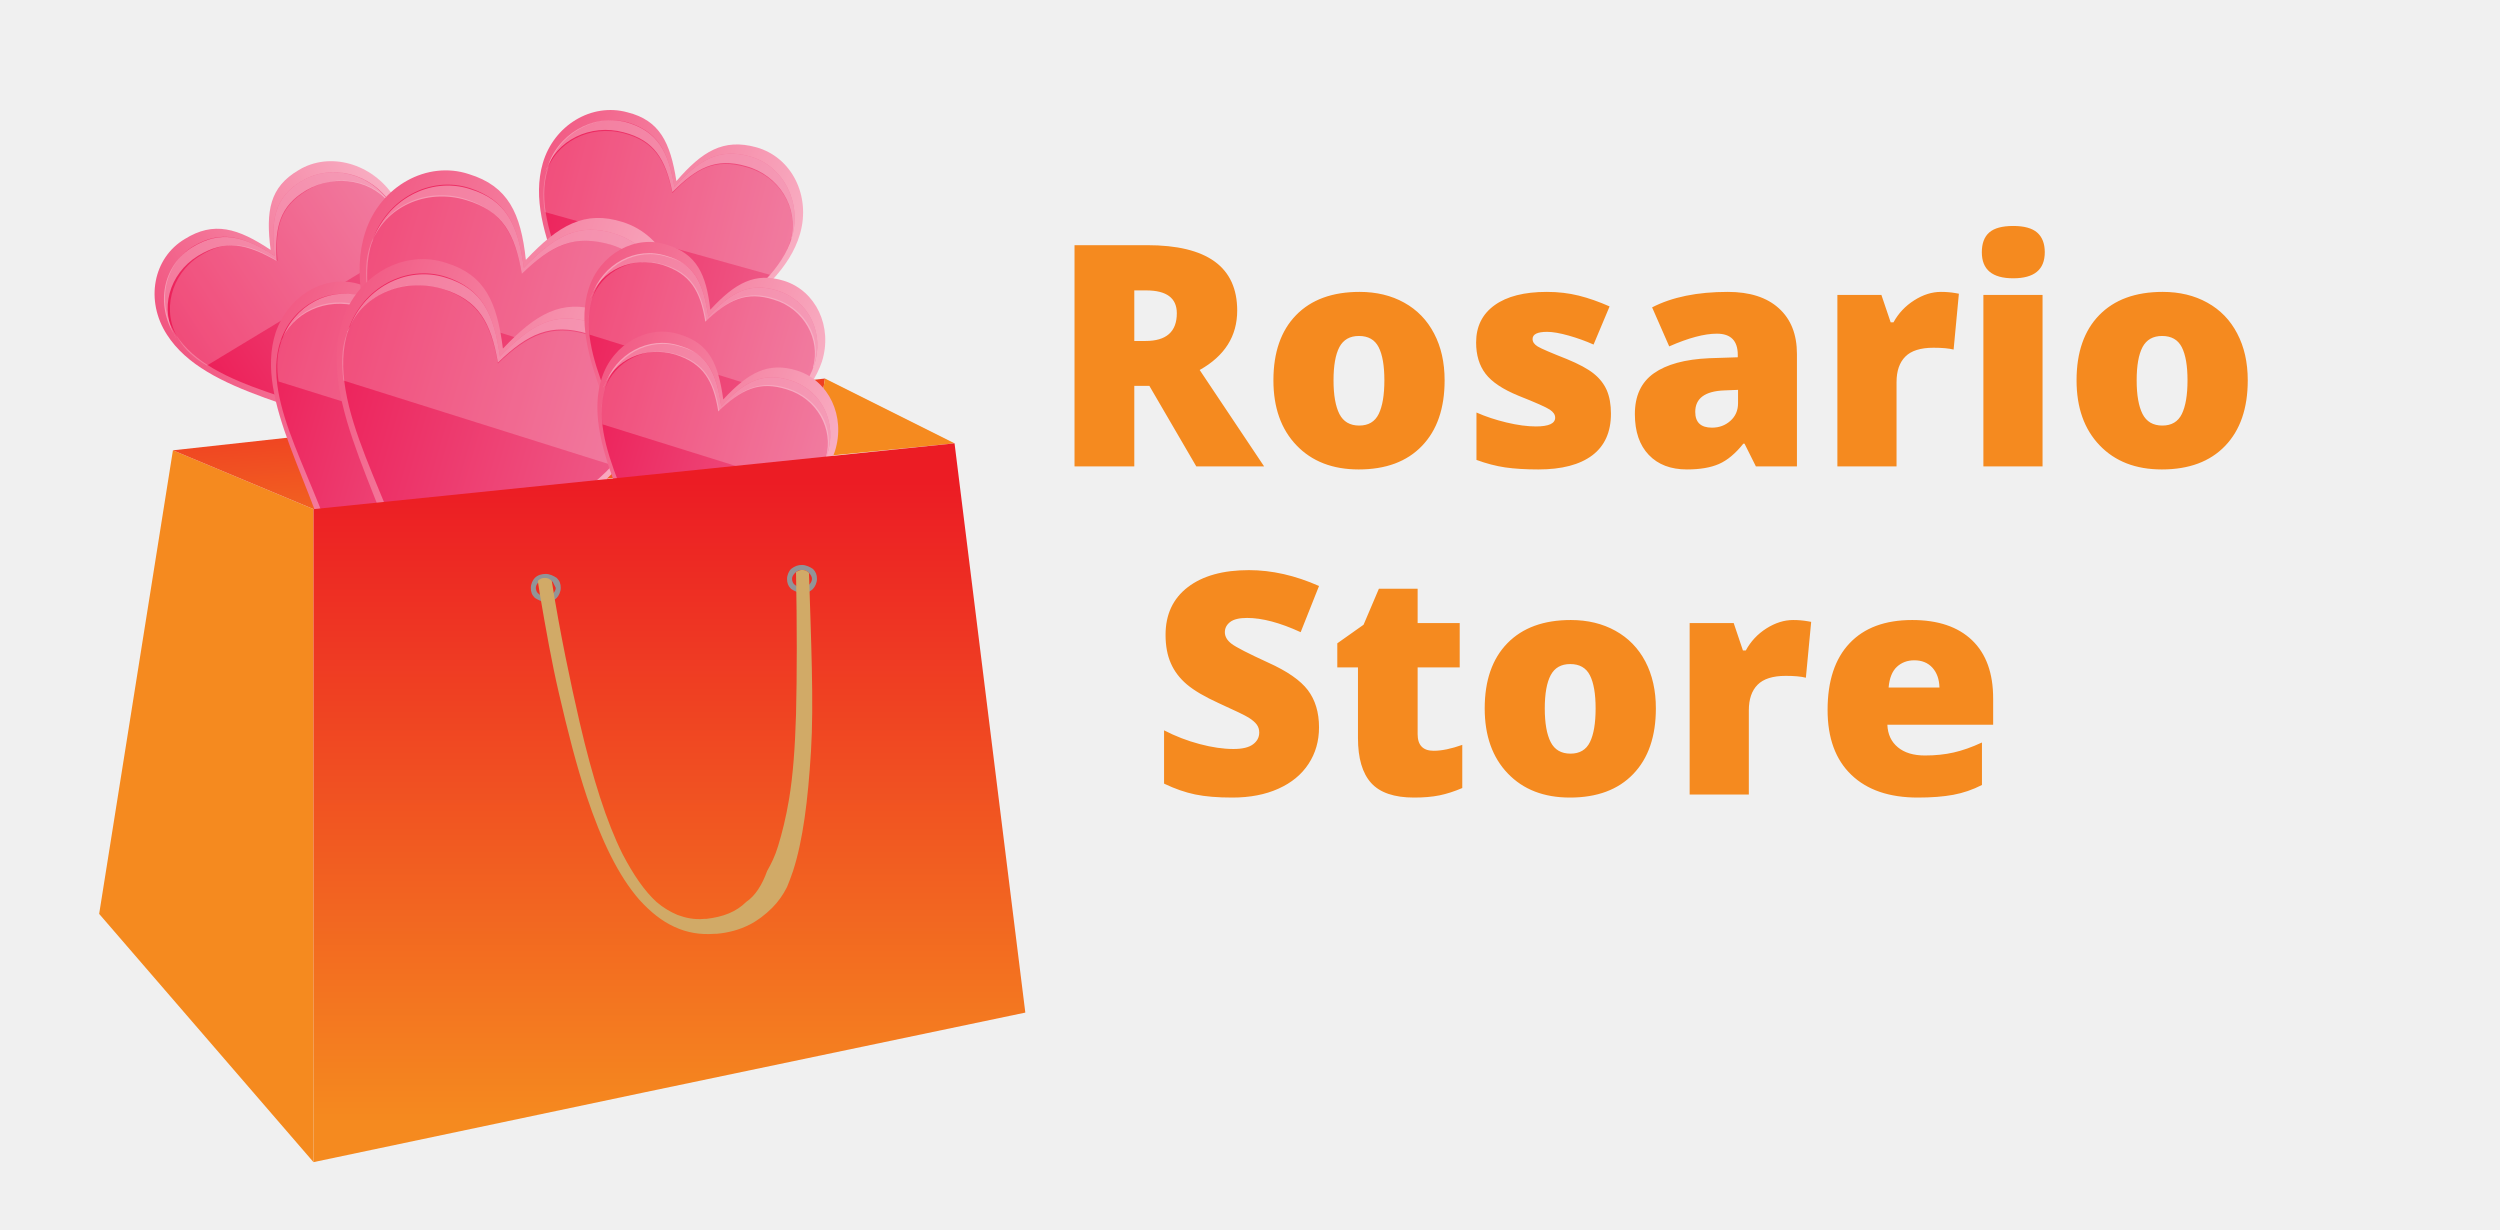
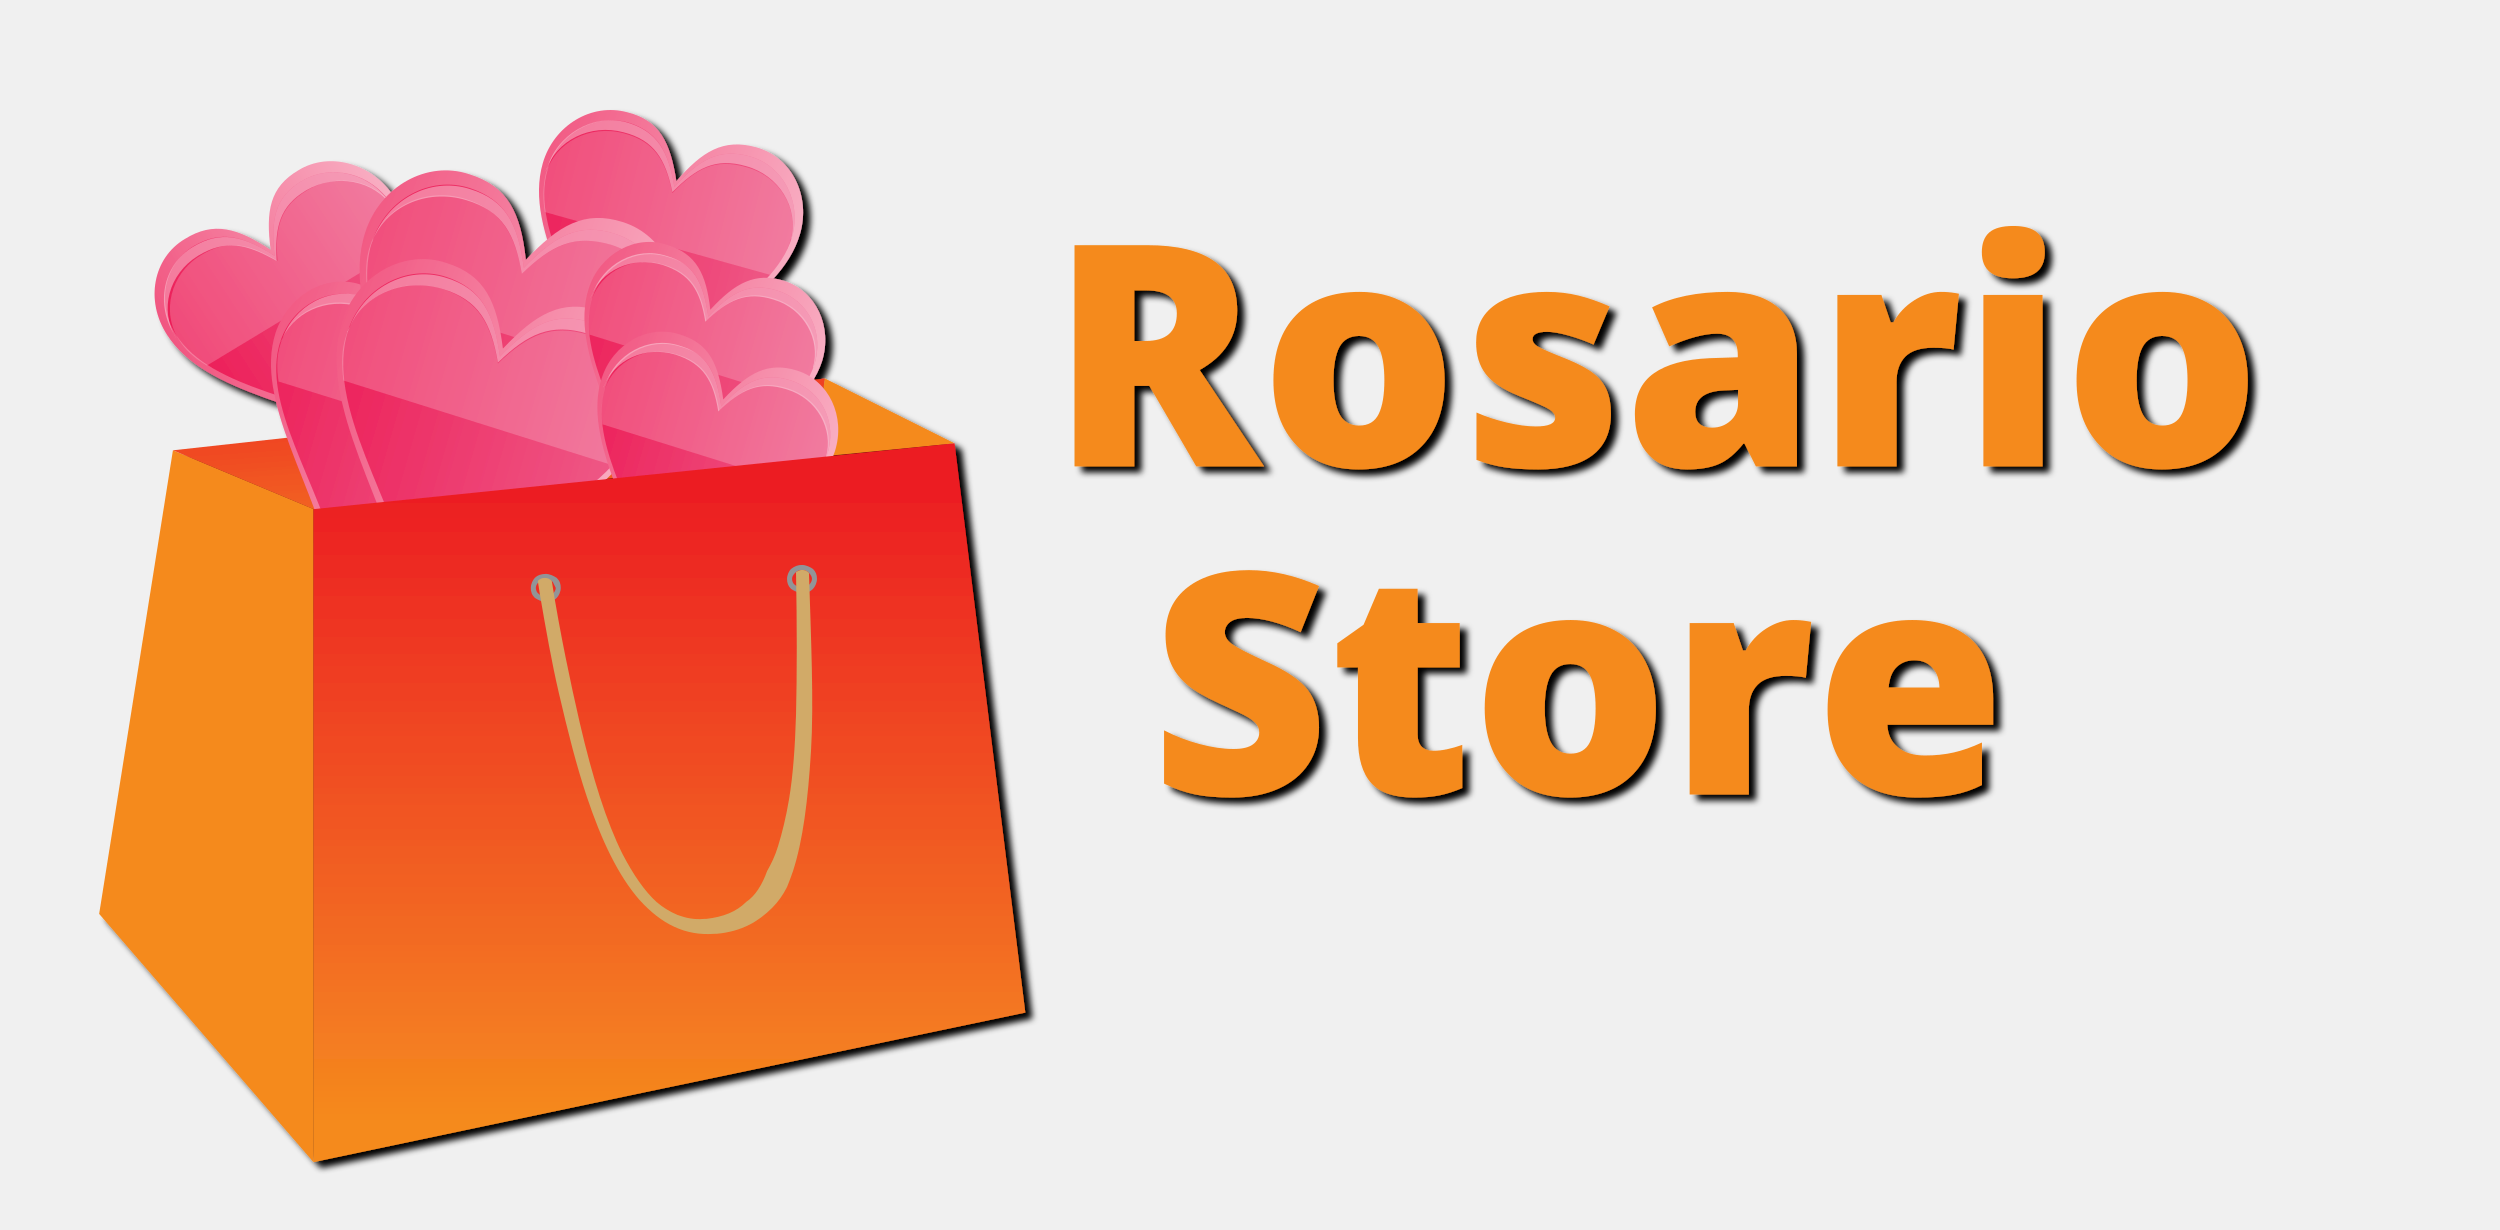
- <svg xmlns="http://www.w3.org/2000/svg" id="master-artboard" viewBox="0 0 419.465 206.223" version="1.1" x="0px" y="0px" style="enable-background:new 0 0 336 235.2;" width="419.465px" height="206.223px">
+ <svg xmlns="http://www.w3.org/2000/svg" id="master-artboard" viewBox="0 0 419.465 206.223" filter="drop-shadow(1.2px 1px 0.5px black)" version="1.1" x="0px" y="0px" style="enable-background:new 0 0 336 235.2;" width="419.465px" height="206.223px">
  <rect id="ee-background" x="0" y="0" width="419.465" height="206.223" style="fill: white; fill-opacity: 0; pointer-events: none;" />
  <g transform="matrix(1.672742, 0, 0, 1.672742, -814.2142, -137.3845)">
    <g transform="matrix(1, 0, 0, 1, 0, 0)">
      <path d="M 504.1 127.3 L 518.2 133.2 L 518.2 198.7 L 496.7 173.8 Z" class="st13" style="fill: rgb(245, 138, 31); stroke-opacity: 1;" />
      <g>
        <linearGradient id="SVGID_10_" gradientUnits="userSpaceOnUse" x1="489.823" y1="130.754" x2="551.17" y2="96.749">
          <stop offset="0" style="stop-color:#EC1651" />
          <stop offset="1" style="stop-color:#FFFFFF" />
        </linearGradient>
        <path class="st14" d="M513.9,107.2c-0.5-3.9-0.1-6.3,2.8-8c3.1-1.9,7.4-0.7,9.6,2.7c3.9,6.1,0,16,0.3,25.2     c-8.5-4.4-19.2-5.3-23.1-11.4c-2.2-3.4-1.4-7.7,1.8-9.6C508.2,104.3,510.6,105,513.9,107.2z" style="fill: url('#SVGID_10_'); stroke-opacity: 1;" />
        <linearGradient id="SVGID_11_" gradientUnits="userSpaceOnUse" x1="505.209" y1="123.552" x2="534.087" y2="104.797">
          <stop offset="0" style="stop-color:#EC1651" />
          <stop offset="1" style="stop-color:#EF6691" />
        </linearGradient>
        <path class="st15" d="M514.3,107.8c-0.4-3.6,0-5.9,2.7-7.5c3-1.8,7-0.8,9,2.3c3.6,5.6-0.2,14.9,0,23.4c-8-4-18-4.7-21.6-10.3     c-2-3.1-1.2-7.1,1.8-8.9C508.9,105.2,511.2,105.8,514.3,107.8z" style="fill: url('#SVGID_11_'); stroke-opacity: 1;" />
        <path class="st16" d="M514.3,107.8c-0.4-3.6,0-5.9,2.7-7.5c3-1.8,7-0.8,9,2.4c0,0.1,0.1,0.1,0.1,0.2c-1.8-2.7-5.6-3.4-8.6-1.7     c-2.7,1.6-3.2,3.7-3,7.1c-3-1.7-5.1-2.2-7.9-0.5c-2.9,1.8-3.9,5.4-2.2,8.2c0-0.1-0.1-0.1-0.1-0.2c-2-3.1-1.2-7.1,1.8-8.9     C508.9,105.2,511.2,105.8,514.3,107.8z" style="opacity: 0.4; fill: rgb(255, 255, 255); stroke-opacity: 1;" />
        <path class="st10" d="M514.6,108.3c-0.3-3.4,0.3-5.5,3-7.1c3-1.8,6.9-1,8.7,1.8c0.7,1.1,1,2.3,1.2,3.7l-20,12.1     c-1.2-0.7-2.2-1.6-2.8-2.6c-1.8-2.8-0.8-6.6,2.1-8.4C509.5,106.1,511.6,106.5,514.6,108.3z" style="opacity: 0.2; fill: rgb(255, 255, 255); stroke-opacity: 1;" />
      </g>
      <linearGradient id="SVGID_12_" gradientUnits="userSpaceOnUse" x1="536.096" y1="113.126" x2="538.188" y2="143.047">
        <stop offset="0" style="stop-color:#EC1C24" />
        <stop offset="1" style="stop-color:#F58A1F" />
      </linearGradient>
      <path d="M 568.3 128 L 518.2 133.2 L 504.1 127.3 L 569.5 120.1 Z" class="st17" style="fill: url('#SVGID_12_'); stroke-opacity: 1;" />
      <g>
        <linearGradient id="SVGID_13_" gradientUnits="userSpaceOnUse" x1="518.011" y1="96.983" x2="589.76" y2="121.688">
          <stop offset="0" style="stop-color:#EC1651" />
          <stop offset="1" style="stop-color:#FFFFFF" />
        </linearGradient>
        <path class="st18" d="M554.6,100.3c2.6-3,4.7-4.3,8-3.4c3.6,1,5.5,4.9,4.4,8.7c-2,6.9-12.2,10.8-19,17.2     c-2.4-9.1-8.8-17.4-6.8-24.3c1.1-3.8,4.9-6.1,8.5-5.1C552.9,94.2,554,96.4,554.6,100.3z" style="fill: url('#SVGID_13_'); stroke-opacity: 1;" />
        <linearGradient id="SVGID_14_" gradientUnits="userSpaceOnUse" x1="534.254" y1="104.397" x2="570.224" y2="113.365">
          <stop offset="0" style="stop-color:#EC1651" />
          <stop offset="1" style="stop-color:#EF6691" />
        </linearGradient>
        <path class="st19" d="M554.4,100.9c2.5-2.8,4.5-3.9,7.5-3.1c3.4,0.9,5.3,4.6,4.3,8.1c-1.9,6.4-11.5,9.9-17.9,15.7     c-2.3-8.4-8.5-16.2-6.6-22.5c1-3.5,4.6-5.6,8-4.7C552.7,95.3,553.8,97.3,554.4,100.9z" style="fill: url('#SVGID_14_'); stroke-opacity: 1;" />
        <path class="st16" d="M554.4,100.9c2.5-2.8,4.5-3.9,7.5-3.1c3.4,0.9,5.3,4.6,4.3,8.1c0,0.1,0,0.1-0.1,0.2     c0.8-3.1-1.2-6.4-4.5-7.3c-3.1-0.9-5,0.2-7.4,2.6c-0.7-3.3-1.8-5.2-4.9-6c-3.3-0.9-6.8,0.8-7.8,3.9c0-0.1,0-0.1,0.1-0.2     c1-3.5,4.6-5.6,8-4.7C552.7,95.3,553.8,97.3,554.4,100.9z" style="opacity: 0.4; fill: rgb(255, 255, 255); stroke-opacity: 1;" />
        <path class="st10" d="M554.2,101.5c2.4-2.5,4.3-3.5,7.4-2.6c3.4,0.9,5.4,4.3,4.4,7.5c-0.4,1.2-1.1,2.3-2,3.3l-22.6-6.3     c-0.2-1.3-0.2-2.6,0.1-3.8c0.9-3.2,4.4-5,7.8-4.1C552.4,96.3,553.5,98.2,554.2,101.5z" style="opacity: 0.2; fill: rgb(255, 255, 255); stroke-opacity: 1;" />
      </g>
      <g>
        <linearGradient id="SVGID_15_" gradientUnits="userSpaceOnUse" x1="491.979" y1="113.43" x2="561.602" y2="140.156">
          <stop offset="0" style="stop-color:#EC1651" />
          <stop offset="1" style="stop-color:#FFFFFF" />
        </linearGradient>
        <path class="st20" d="M527.8,117.8c2.7-2.9,4.9-4.1,8.1-3.1c3.5,1.1,5.4,5.1,4.1,8.8c-2.3,6.8-12.6,10.4-19.6,16.5     c-2-9.2-8.2-17.7-6-24.5c1.3-3.8,5.1-6,8.6-4.8C526.4,111.6,527.4,113.9,527.8,117.8z" style="fill: url('#SVGID_15_'); stroke-opacity: 1;" />
        <linearGradient id="SVGID_16_" gradientUnits="userSpaceOnUse" x1="507.37" y1="121.202" x2="542.996" y2="131.418">
          <stop offset="0" style="stop-color:#EC1651" />
          <stop offset="1" style="stop-color:#EF6691" />
        </linearGradient>
        <path class="st21" d="M527.6,118.5c2.6-2.7,4.6-3.8,7.6-2.8c3.3,1,5.1,4.7,4,8.2c-2.1,6.3-11.8,9.5-18.4,15.1     c-2-8.5-8-16.4-5.9-22.7c1.2-3.5,4.8-5.5,8.2-4.4C526.2,112.8,527.2,114.8,527.6,118.5z" style="fill: url('#SVGID_16_'); stroke-opacity: 1;" />
        <path class="st16" d="M527.6,118.5c2.6-2.7,4.6-3.8,7.6-2.8c3.3,1,5.1,4.7,4,8.2c0,0.1,0,0.1-0.1,0.2c0.9-3.1-0.9-6.4-4.2-7.4     c-3-0.9-5,0-7.5,2.4c-0.6-3.3-1.6-5.2-4.6-6.2c-3.3-1-6.8,0.6-7.9,3.6c0-0.1,0-0.1,0.1-0.2c1.2-3.5,4.8-5.5,8.2-4.4     C526.2,112.8,527.2,114.8,527.6,118.5z" style="opacity: 0.4; fill: rgb(255, 255, 255); stroke-opacity: 1;" />
        <path class="st10" d="M527.5,119c2.5-2.4,4.4-3.3,7.5-2.4c3.3,1,5.2,4.5,4.2,7.6c-0.4,1.2-1.1,2.3-2.1,3.2l-22.4-7     c-0.2-1.3-0.2-2.6,0.2-3.8c1-3.2,4.6-4.9,8-3.8C525.8,113.7,526.9,115.6,527.5,119z" style="opacity: 0.2; fill: rgb(255, 255, 255); stroke-opacity: 1;" />
      </g>
      <g>
        <linearGradient id="SVGID_17_" gradientUnits="userSpaceOnUse" x1="496.347" y1="102.948" x2="580.186" y2="135.131">
          <stop offset="0" style="stop-color:#EC1651" />
          <stop offset="1" style="stop-color:#FFFFFF" />
        </linearGradient>
        <path class="st22" d="M539.5,108.2c3.3-3.5,5.9-5,9.7-3.8c4.2,1.3,6.5,6.1,5,10.7c-2.7,8.2-15.1,12.5-23.6,19.9     c-2.4-11.1-9.9-21.3-7.2-29.6c1.5-4.6,6.2-7.2,10.4-5.8C537.7,100.8,539,103.5,539.5,108.2z" style="fill: url('#SVGID_17_'); stroke-opacity: 1;" />
        <linearGradient id="SVGID_18_" gradientUnits="userSpaceOnUse" x1="514.877" y1="112.305" x2="557.777" y2="124.607">
          <stop offset="0" style="stop-color:#EC1651" />
          <stop offset="1" style="stop-color:#EF6691" />
        </linearGradient>
        <path class="st23" d="M539.3,109c3.1-3.2,5.5-4.6,9.2-3.4c4,1.3,6.2,5.7,4.8,9.9c-2.5,7.6-14.2,11.4-22.1,18.2     c-2.4-10.2-9.6-19.8-7.1-27.4c1.4-4.2,5.8-6.6,9.8-5.3C537.5,102.2,538.7,104.6,539.3,109z" style="fill: url('#SVGID_18_'); stroke-opacity: 1;" />
        <path class="st16" d="M539.3,109c3.1-3.2,5.5-4.6,9.2-3.4c4,1.3,6.2,5.7,4.8,9.9c0,0.1-0.1,0.2-0.1,0.2c1.1-3.7-1.1-7.7-5.1-9     c-3.7-1.1-6,0-9,2.9c-0.7-4-1.9-6.3-5.6-7.4c-4-1.2-8.2,0.7-9.5,4.4c0-0.1,0.1-0.2,0.1-0.2c1.4-4.2,5.8-6.6,9.8-5.3     C537.5,102.2,538.7,104.6,539.3,109z" style="opacity: 0.4; fill: rgb(255, 255, 255); stroke-opacity: 1;" />
        <path class="st10" d="M539.1,109.6c3-2.9,5.4-4,9-2.9c4,1.3,6.3,5.4,5,9.2c-0.5,1.4-1.4,2.7-2.5,3.9l-27-8.5     c-0.2-1.6-0.2-3.2,0.3-4.6c1.3-3.8,5.5-5.9,9.6-4.6C537.1,103.3,538.4,105.6,539.1,109.6z" style="opacity: 0.2; fill: rgb(255, 255, 255); stroke-opacity: 1;" />
      </g>
      <g>
        <linearGradient id="SVGID_19_" gradientUnits="userSpaceOnUse" x1="493.983" y1="111.893" x2="577.824" y2="144.077">
          <stop offset="0" style="stop-color:#EC1651" />
          <stop offset="1" style="stop-color:#FFFFFF" />
        </linearGradient>
        <path class="st24" d="M537.2,117.1c3.3-3.5,5.9-5,9.7-3.8c4.2,1.3,6.5,6.1,5,10.7c-2.7,8.2-15.1,12.5-23.6,19.9     c-2.4-11.1-9.9-21.3-7.2-29.6c1.5-4.6,6.2-7.2,10.4-5.8C535.4,109.7,536.6,112.4,537.2,117.1z" style="fill: url('#SVGID_19_'); stroke-opacity: 1;" />
        <linearGradient id="SVGID_20_" gradientUnits="userSpaceOnUse" x1="512.514" y1="121.251" x2="555.413" y2="133.552">
          <stop offset="0" style="stop-color:#EC1651" />
          <stop offset="1" style="stop-color:#EF6691" />
        </linearGradient>
        <path class="st25" d="M536.9,117.9c3.1-3.2,5.5-4.6,9.2-3.4c4,1.3,6.2,5.7,4.8,9.9c-2.5,7.6-14.2,11.4-22.1,18.2     c-2.4-10.2-9.6-19.8-7.1-27.4c1.4-4.2,5.8-6.6,9.8-5.3C535.1,111.1,536.3,113.6,536.9,117.9z" style="fill: url('#SVGID_20_'); stroke-opacity: 1;" />
        <path class="st16" d="M536.9,117.9c3.1-3.2,5.5-4.6,9.2-3.4c4,1.3,6.2,5.7,4.8,9.9c0,0.1-0.1,0.2-0.1,0.2c1.1-3.7-1.1-7.7-5.1-9     c-3.7-1.1-6,0-9,2.9c-0.7-4-1.9-6.3-5.6-7.4c-4-1.2-8.2,0.7-9.5,4.4c0-0.1,0-0.2,0.1-0.2c1.4-4.2,5.8-6.6,9.8-5.3     C535.1,111.1,536.3,113.6,536.9,117.9z" style="opacity: 0.4; fill: rgb(255, 255, 255); stroke-opacity: 1;" />
        <path class="st10" d="M536.7,118.6c3-2.9,5.4-4,9-2.9c4,1.3,6.3,5.4,5,9.2c-0.5,1.4-1.4,2.7-2.5,3.9l-27-8.5     c-0.2-1.6-0.2-3.2,0.3-4.6c1.3-3.8,5.5-5.9,9.6-4.6C534.8,112.3,536,114.6,536.7,118.6z" style="opacity: 0.2; fill: rgb(255, 255, 255); stroke-opacity: 1;" />
      </g>
      <g>
        <linearGradient id="SVGID_21_" gradientUnits="userSpaceOnUse" x1="525.115" y1="109.249" x2="588.909" y2="133.738">
          <stop offset="0" style="stop-color:#EC1651" />
          <stop offset="1" style="stop-color:#FFFFFF" />
        </linearGradient>
        <path class="st26" d="M558,113.2c2.5-2.7,4.5-3.8,7.4-2.9c3.2,1,4.9,4.6,3.8,8.1c-2.1,6.3-11.5,9.5-17.9,15.2     c-1.9-8.4-7.5-16.2-5.5-22.5c1.1-3.5,4.7-5.5,7.9-4.4C556.6,107.6,557.6,109.6,558,113.2z" style="fill: url('#SVGID_21_'); stroke-opacity: 1;" />
        <linearGradient id="SVGID_22_" gradientUnits="userSpaceOnUse" x1="539.217" y1="116.37" x2="571.859" y2="125.73">
          <stop offset="0" style="stop-color:#EC1651" />
          <stop offset="1" style="stop-color:#EF6691" />
        </linearGradient>
        <path class="st27" d="M557.8,113.9c2.3-2.5,4.2-3.5,7-2.6c3.1,1,4.7,4.3,3.6,7.5c-1.9,5.8-10.8,8.7-16.8,13.9     c-1.8-7.8-7.3-15-5.4-20.8c1.1-3.2,4.4-5,7.5-4C556.4,108.6,557.3,110.5,557.8,113.9z" style="fill: url('#SVGID_22_'); stroke-opacity: 1;" />
        <path class="st16" d="M557.8,113.9c2.3-2.5,4.2-3.5,7-2.6c3.1,1,4.7,4.3,3.6,7.5c0,0.1,0,0.1-0.1,0.2c0.8-2.8-0.9-5.9-3.9-6.8     c-2.8-0.9-4.6,0-6.9,2.2c-0.5-3.1-1.5-4.8-4.3-5.7c-3-0.9-6.2,0.5-7.2,3.3c0-0.1,0-0.1,0.1-0.2c1.1-3.2,4.4-5,7.5-4     C556.4,108.6,557.3,110.5,557.8,113.9z" style="opacity: 0.4; fill: rgb(255, 255, 255); stroke-opacity: 1;" />
        <path class="st10" d="M557.6,114.3c2.3-2.2,4.1-3.1,6.9-2.2c3.1,1,4.8,4.1,3.8,7c-0.4,1.1-1,2.1-1.9,3l-20.5-6.4     c-0.2-1.2-0.1-2.4,0.2-3.5c1-2.9,4.2-4.5,7.3-3.5C556.1,109.5,557.1,111.3,557.6,114.3z" style="opacity: 0.2; fill: rgb(255, 255, 255); stroke-opacity: 1;" />
      </g>
      <path d="M 568.3 128 L 569.5 120.1 L 582.5 126.6 Z" class="st13" style="fill: rgb(245, 138, 31); stroke-opacity: 1;" />
      <g>
        <linearGradient id="SVGID_23_" gradientUnits="userSpaceOnUse" x1="526.393" y1="118.248" x2="590.186" y2="142.736">
          <stop offset="0" style="stop-color:#EC1651" />
          <stop offset="1" style="stop-color:#FFFFFF" />
        </linearGradient>
        <path class="st28" d="M559.3,122.2c2.5-2.7,4.5-3.8,7.4-2.9c3.2,1,4.9,4.6,3.8,8.1c-2.1,6.3-11.5,9.5-17.9,15.2     c-1.9-8.4-7.5-16.2-5.5-22.5c1.1-3.5,4.7-5.5,7.9-4.4C557.9,116.6,558.8,118.6,559.3,122.2z" style="fill: url('#SVGID_23_'); stroke-opacity: 1;" />
        <linearGradient id="SVGID_24_" gradientUnits="userSpaceOnUse" x1="540.497" y1="125.368" x2="573.139" y2="134.728">
          <stop offset="0" style="stop-color:#EC1651" />
          <stop offset="1" style="stop-color:#EF6691" />
        </linearGradient>
        <path class="st29" d="M559.1,122.9c2.3-2.5,4.2-3.5,7-2.6c3.1,1,4.7,4.3,3.6,7.5c-1.9,5.8-10.8,8.7-16.8,13.9     c-1.8-7.8-7.3-15-5.4-20.8c1.1-3.2,4.4-5,7.5-4C557.7,117.6,558.6,119.5,559.1,122.9z" style="fill: url('#SVGID_24_'); stroke-opacity: 1;" />
        <path class="st16" d="M559.1,122.9c2.3-2.5,4.2-3.5,7-2.6c3.1,1,4.7,4.3,3.6,7.5c0,0.1,0,0.1-0.1,0.2c0.8-2.8-0.9-5.9-3.9-6.8     c-2.8-0.9-4.6,0-6.9,2.2c-0.5-3.1-1.5-4.8-4.3-5.7c-3-0.9-6.2,0.5-7.2,3.3c0-0.1,0-0.1,0.1-0.2c1.1-3.2,4.4-5,7.5-4     C557.7,117.6,558.6,119.5,559.1,122.9z" style="opacity: 0.4; fill: rgb(255, 255, 255); stroke-opacity: 1;" />
        <path class="st10" d="M558.9,123.3c2.3-2.2,4.1-3.1,6.9-2.2c3.1,1,4.8,4.1,3.8,7c-0.4,1.1-1,2.1-1.9,3l-20.5-6.4     c-0.2-1.2-0.1-2.4,0.2-3.5c1-2.9,4.2-4.5,7.3-3.5C557.4,118.5,558.4,120.3,558.9,123.3z" style="opacity: 0.2; fill: rgb(255, 255, 255); stroke-opacity: 1;" />
      </g>
      <linearGradient id="SVGID_25_" gradientUnits="userSpaceOnUse" x1="553.87" y1="130.495" x2="553.87" y2="194.761">
        <stop offset="0" style="stop-color:#EC1C24" />
        <stop offset="1" style="stop-color:#F58A1F" />
      </linearGradient>
      <path d="M 582.5 126.6 L 551.4 129.8 L 518.2 133.2 L 518.2 198.7 L 551.4 191.7 L 589.6 183.7 Z" class="st30" style="fill: url('#SVGID_25_'); stroke-opacity: 1;" />
      <path class="st31" d="M541.5,139.7c0.4,0,0.8,0.2,1.1,0.4c0.3,0.3,0.4,0.6,0.4,1c0,0.4-0.2,0.8-0.4,1v0c-0.3,0.3-0.6,0.4-1.1,0.4    c-0.4,0-0.8-0.2-1.1-0.4c-0.3-0.3-0.4-0.6-0.4-1c0-0.4,0.2-0.8,0.4-1l0,0l0,0C540.7,139.8,541.1,139.7,541.5,139.7L541.5,139.7z     M542.2,140.5L542.2,140.5c-0.2-0.2-0.4-0.3-0.7-0.3c-0.3,0-0.5,0.1-0.7,0.3l0,0c-0.2,0.2-0.3,0.4-0.3,0.6s0.1,0.5,0.3,0.6    c0.2,0.2,0.4,0.3,0.7,0.3c0.3,0,0.5-0.1,0.7-0.3c0.2-0.2,0.3-0.4,0.3-0.6C542.4,140.9,542.3,140.7,542.2,140.5z" style="fill: rgb(146, 148, 151); stroke-opacity: 1;" />
      <path class="st31" d="M567.2,138.8c0.4,0,0.8,0.2,1.1,0.4c0.3,0.3,0.4,0.6,0.4,1c0,0.4-0.2,0.8-0.4,1l0,0    c-0.3,0.3-0.6,0.4-1.1,0.4c-0.4,0-0.8-0.2-1.1-0.4c-0.3-0.3-0.4-0.6-0.4-1c0-0.4,0.2-0.8,0.4-1v0l0,0    C566.5,138.9,566.8,138.8,567.2,138.8L567.2,138.8z M567.9,139.6L567.9,139.6c-0.2-0.2-0.4-0.3-0.7-0.3c-0.3,0-0.5,0.1-0.7,0.3    l0,0c-0.2,0.2-0.3,0.4-0.3,0.6c0,0.2,0.1,0.5,0.3,0.6c0.2,0.2,0.4,0.3,0.7,0.3c0.3,0,0.5-0.1,0.7-0.3c0.2-0.2,0.3-0.4,0.3-0.6    C568.2,140,568.1,139.8,567.9,139.6z" style="fill: rgb(146, 148, 151); stroke-opacity: 1;" />
      <path class="st32" d="M563.7,169.5c0.4-0.7,0.8-1.5,1.1-2.5c0.4-1.3,0.8-2.9,1.1-4.7c0.4-2.4,0.6-5.2,0.7-8.5    c0.1-4,0.1-8.9,0-14.3c0.2-0.1,0.4-0.2,0.6-0.2c0.3,0,0.5,0.1,0.7,0.3l0,0c0.2,6.6,0.5,13.1,0.2,17.9c-0.3,4.9-0.8,8.9-1.8,12    c-0.2,0.6-0.4,1.1-0.6,1.6c-0.4,0.8-0.9,1.5-1.5,2.1c-0.7,0.7-1.5,1.3-2.3,1.7c-1,0.5-2.1,0.8-3.3,0.9c-0.1,0-0.1,0-0.2,0l0,0l0,0    l0,0c-1.4,0.1-2.7-0.1-4-0.7c-1.3-0.6-2.4-1.5-3.5-2.7c-2.1-2.4-3.8-5.9-5.3-10.4c-1-3-1.9-6.5-2.8-10.4c-0.7-3-1.3-6.4-1.9-9.9    l-0.2-1.3c0.2-0.2,0.4-0.3,0.7-0.3c0.3,0,0.5,0.1,0.7,0.3c0.8,5.1,1.9,10.3,2.8,14.2c1.3,5.6,2.7,10,4.3,13.2    c1.1,2.1,2.2,3.7,3.4,4.8c0.7,0.6,1.4,1,2.1,1.3c0.8,0.3,1.7,0.5,2.7,0.4l0,0c0.1,0,0.1,0,0.2,0c1.7-0.2,3-0.7,4-1.7    C562.5,172,563.2,170.9,563.7,169.5z" style="fill: rgb(209, 170, 103); stroke-opacity: 1;" />
    </g>
  </g>
  <path d="M 192.873 13.09 L 192.873 25 L 184.033 25 L 184.033 -7.72 L 194.753 -7.72 C 203.646 -7.72 208.093 -4.497 208.093 1.95 C 208.093 5.737 206.243 8.667 202.543 10.74 L 212.073 25 L 202.043 25 L 195.103 13.09 L 192.873 13.09 M 192.873 6.45 L 194.523 6.45 C 197.616 6.45 199.163 5.083 199.163 2.35 C 199.163 0.097 197.646 -1.03 194.613 -1.03 L 192.873 -1.03 L 192.873 6.45 ZM 238.769 12.27 C 238.769 16.417 237.652 19.65 235.419 21.97 C 233.192 24.29 230.072 25.45 226.059 25.45 C 222.206 25.45 219.142 24.263 216.869 21.89 C 214.589 19.517 213.449 16.31 213.449 12.27 C 213.449 8.137 214.566 4.923 216.799 2.63 C 219.032 0.337 222.162 -0.81 226.189 -0.81 C 228.682 -0.81 230.882 -0.28 232.789 0.78 C 234.702 1.84 236.176 3.36 237.209 5.34 C 238.249 7.313 238.769 9.623 238.769 12.27 M 222.339 12.27 C 222.339 14.443 222.629 16.103 223.209 17.25 C 223.796 18.39 224.772 18.96 226.139 18.96 C 227.499 18.96 228.459 18.39 229.019 17.25 C 229.579 16.103 229.859 14.443 229.859 12.27 C 229.859 10.103 229.576 8.467 229.009 7.36 C 228.442 6.26 227.472 5.71 226.099 5.71 C 224.759 5.71 223.796 6.257 223.209 7.35 C 222.629 8.45 222.339 10.09 222.339 12.27 ZM 263.368 17.21 C 263.368 19.923 262.444 21.977 260.598 23.37 C 258.744 24.757 256.088 25.45 252.628 25.45 C 250.748 25.45 249.114 25.35 247.728 25.15 C 246.341 24.943 244.924 24.573 243.478 24.04 L 243.478 17.03 C 244.831 17.63 246.318 18.123 247.938 18.51 C 249.558 18.897 251.001 19.09 252.268 19.09 C 254.168 19.09 255.118 18.657 255.118 17.79 C 255.118 17.343 254.851 16.947 254.318 16.6 C 253.791 16.247 252.251 15.563 249.698 14.55 C 247.371 13.597 245.744 12.51 244.818 11.29 C 243.891 10.077 243.428 8.537 243.428 6.67 C 243.428 4.31 244.338 2.473 246.158 1.16 C 247.978 -0.153 250.554 -0.81 253.888 -0.81 C 255.554 -0.81 257.124 -0.627 258.598 -0.26 C 260.064 0.107 261.588 0.64 263.168 1.34 L 260.798 6.98 C 259.638 6.46 258.408 6.017 257.108 5.65 C 255.808 5.283 254.748 5.1 253.928 5.1 C 252.494 5.1 251.778 5.453 251.778 6.16 C 251.778 6.587 252.028 6.953 252.528 7.26 C 253.028 7.567 254.471 8.19 256.858 9.13 C 258.638 9.863 259.961 10.58 260.828 11.28 C 261.701 11.98 262.344 12.803 262.758 13.75 C 263.164 14.697 263.368 15.85 263.368 17.21 ZM 284.806 25 L 283.126 21.64 L 282.946 21.64 C 281.773 23.107 280.573 24.107 279.346 24.64 C 278.119 25.18 276.539 25.45 274.606 25.45 C 272.213 25.45 270.333 24.733 268.966 23.3 C 267.593 21.867 266.906 19.853 266.906 17.26 C 266.906 14.56 267.846 12.547 269.726 11.22 C 271.606 9.9 274.329 9.16 277.896 9 L 282.126 8.86 L 282.126 8.51 C 282.126 6.417 281.096 5.37 279.036 5.37 C 277.183 5.37 274.833 5.997 271.986 7.25 L 269.456 1.48 C 272.409 -0.047 276.139 -0.81 280.646 -0.81 C 283.899 -0.81 286.416 -0.003 288.196 1.61 C 289.983 3.223 290.876 5.477 290.876 8.37 L 290.876 25 L 284.806 25 M 278.316 19.27 C 279.376 19.27 280.283 18.933 281.036 18.26 C 281.789 17.593 282.166 16.72 282.166 15.64 L 282.166 13.68 L 280.156 13.76 C 277.276 13.867 275.836 14.927 275.836 16.94 C 275.836 18.493 276.663 19.27 278.316 19.27 ZM 312.167 -0.81 C 312.927 -0.81 313.651 -0.75 314.337 -0.63 L 314.827 -0.54 L 314.047 7.72 C 313.334 7.54 312.341 7.45 311.067 7.45 C 309.161 7.45 307.774 7.887 306.907 8.76 C 306.041 9.633 305.607 10.89 305.607 12.53 L 305.607 25 L 296.857 25 L 296.857 -0.36 L 303.367 -0.36 L 304.737 3.69 L 305.157 3.69 C 305.891 2.35 306.911 1.267 308.217 0.44 C 309.524 -0.393 310.841 -0.81 312.167 -0.81 ZM 327.201 25 L 318.451 25 L 318.451 -0.36 L 327.201 -0.36 L 327.201 25 M 318.221 -6.67 C 318.221 -7.983 318.588 -8.96 319.321 -9.6 C 320.055 -10.24 321.235 -10.56 322.861 -10.56 C 324.481 -10.56 325.665 -10.233 326.411 -9.58 C 327.158 -8.92 327.531 -7.95 327.531 -6.67 C 327.531 -4.103 325.975 -2.82 322.861 -2.82 C 319.768 -2.82 318.221 -4.103 318.221 -6.67 ZM 357.55 12.27 C 357.55 16.417 356.433 19.65 354.2 21.97 C 351.973 24.29 348.853 25.45 344.84 25.45 C 340.987 25.45 337.923 24.263 335.65 21.89 C 333.37 19.517 332.23 16.31 332.23 12.27 C 332.23 8.137 333.347 4.923 335.58 2.63 C 337.813 0.337 340.943 -0.81 344.97 -0.81 C 347.463 -0.81 349.663 -0.28 351.57 0.78 C 353.483 1.84 354.957 3.36 355.99 5.34 C 357.03 7.313 357.55 9.623 357.55 12.27 M 341.12 12.27 C 341.12 14.443 341.41 16.103 341.99 17.25 C 342.577 18.39 343.553 18.96 344.92 18.96 C 346.28 18.96 347.24 18.39 347.8 17.25 C 348.36 16.103 348.64 14.443 348.64 12.27 C 348.64 10.103 348.357 8.467 347.79 7.36 C 347.223 6.26 346.253 5.71 344.88 5.71 C 343.54 5.71 342.577 6.257 341.99 7.35 C 341.41 8.45 341.12 10.09 341.12 12.27 Z" transform="matrix(1.134485, 0, 0, 1.134485, -28.49333, 49.89378)" style="fill: rgb(245, 138, 31); white-space: pre; color: rgb(245, 138, 31);" />
  <path d="M 305.896 173.73 C 305.896 176.03 305.31 178.073 304.136 179.86 C 302.97 181.647 301.286 183.033 299.086 184.02 C 296.886 185.013 294.306 185.51 291.346 185.51 C 288.873 185.51 286.8 185.337 285.126 184.99 C 283.446 184.643 281.703 184.037 279.896 183.17 L 279.896 174.23 C 281.803 175.217 283.79 175.983 285.856 176.53 C 287.923 177.083 289.82 177.36 291.546 177.36 C 293.033 177.36 294.123 177.1 294.816 176.58 C 295.516 176.067 295.866 175.403 295.866 174.59 C 295.866 174.083 295.726 173.64 295.446 173.26 C 295.166 172.88 294.716 172.493 294.096 172.1 C 293.476 171.713 291.83 170.917 289.156 169.71 C 286.736 168.61 284.923 167.547 283.716 166.52 C 282.503 165.487 281.606 164.3 281.026 162.96 C 280.44 161.627 280.146 160.043 280.146 158.21 C 280.146 154.79 281.39 152.123 283.876 150.21 C 286.363 148.303 289.783 147.35 294.136 147.35 C 297.976 147.35 301.896 148.237 305.896 150.01 L 302.816 157.76 C 299.35 156.167 296.353 155.37 293.826 155.37 C 292.526 155.37 291.58 155.597 290.986 156.05 C 290.393 156.51 290.096 157.08 290.096 157.76 C 290.096 158.487 290.473 159.137 291.226 159.71 C 291.98 160.283 294.023 161.333 297.356 162.86 C 300.556 164.3 302.78 165.843 304.026 167.49 C 305.273 169.143 305.896 171.223 305.896 173.73 ZM 325.132 177.66 C 326.472 177.66 328.072 177.33 329.932 176.67 L 329.932 183.91 C 328.592 184.483 327.319 184.893 326.112 185.14 C 324.898 185.387 323.479 185.51 321.852 185.51 C 318.519 185.51 316.115 184.693 314.642 183.06 C 313.169 181.427 312.432 178.917 312.432 175.53 L 312.432 163.67 L 308.962 163.67 L 308.962 159.63 L 313.372 156.51 L 315.942 150.47 L 322.442 150.47 L 322.442 156.23 L 329.502 156.23 L 329.502 163.67 L 322.442 163.67 L 322.442 174.87 C 322.442 176.73 323.339 177.66 325.132 177.66 ZM 362.415 170.55 C 362.415 175.257 361.148 178.927 358.615 181.56 C 356.088 184.193 352.548 185.51 347.995 185.51 C 343.628 185.51 340.155 184.163 337.575 181.47 C 334.988 178.777 333.695 175.137 333.695 170.55 C 333.695 165.863 334.962 162.22 337.495 159.62 C 340.028 157.02 343.578 155.72 348.145 155.72 C 350.972 155.72 353.468 156.323 355.635 157.53 C 357.802 158.73 359.475 160.45 360.655 162.69 C 361.828 164.937 362.415 167.557 362.415 170.55 M 343.775 170.55 C 343.775 173.023 344.105 174.907 344.765 176.2 C 345.425 177.493 346.535 178.14 348.095 178.14 C 349.635 178.14 350.722 177.493 351.355 176.2 C 351.988 174.907 352.305 173.023 352.305 170.55 C 352.305 168.097 351.985 166.243 351.345 164.99 C 350.705 163.737 349.605 163.11 348.045 163.11 C 346.518 163.11 345.425 163.733 344.765 164.98 C 344.105 166.227 343.775 168.083 343.775 170.55 ZM 385.443 155.72 C 386.31 155.72 387.133 155.79 387.913 155.93 L 388.473 156.03 L 387.583 165.4 C 386.77 165.193 385.643 165.09 384.203 165.09 C 382.036 165.09 380.463 165.587 379.483 166.58 C 378.503 167.567 378.013 168.993 378.013 170.86 L 378.013 185 L 368.083 185 L 368.083 156.23 L 375.473 156.23 L 377.023 160.83 L 377.503 160.83 C 378.33 159.303 379.483 158.07 380.963 157.13 C 382.45 156.19 383.943 155.72 385.443 155.72 ZM 406.366 185.51 C 401.572 185.51 397.852 184.237 395.206 181.69 C 392.552 179.143 391.226 175.517 391.226 170.81 C 391.226 165.95 392.456 162.22 394.916 159.62 C 397.369 157.02 400.872 155.72 405.426 155.72 C 409.759 155.72 413.106 156.85 415.466 159.11 C 417.826 161.37 419.006 164.627 419.006 168.88 L 419.006 173.29 L 401.256 173.29 C 401.322 174.903 401.912 176.167 403.026 177.08 C 404.132 177.993 405.642 178.45 407.556 178.45 C 409.302 178.45 410.906 178.283 412.366 177.95 C 413.832 177.623 415.419 177.063 417.126 176.27 L 417.126 183.4 C 415.572 184.193 413.966 184.743 412.306 185.05 C 410.646 185.357 408.666 185.51 406.366 185.51 M 405.776 162.48 C 404.609 162.48 403.632 162.847 402.846 163.58 C 402.059 164.32 401.599 165.477 401.466 167.05 L 409.996 167.05 C 409.962 165.663 409.569 164.553 408.816 163.72 C 408.062 162.893 407.049 162.48 405.776 162.48 Z" transform="matrix(1, 0, 0, 1, -84.58289, -51.68954)" style="fill: rgb(245, 138, 31); white-space: pre; color: rgb(245, 138, 31);" />
</svg>
